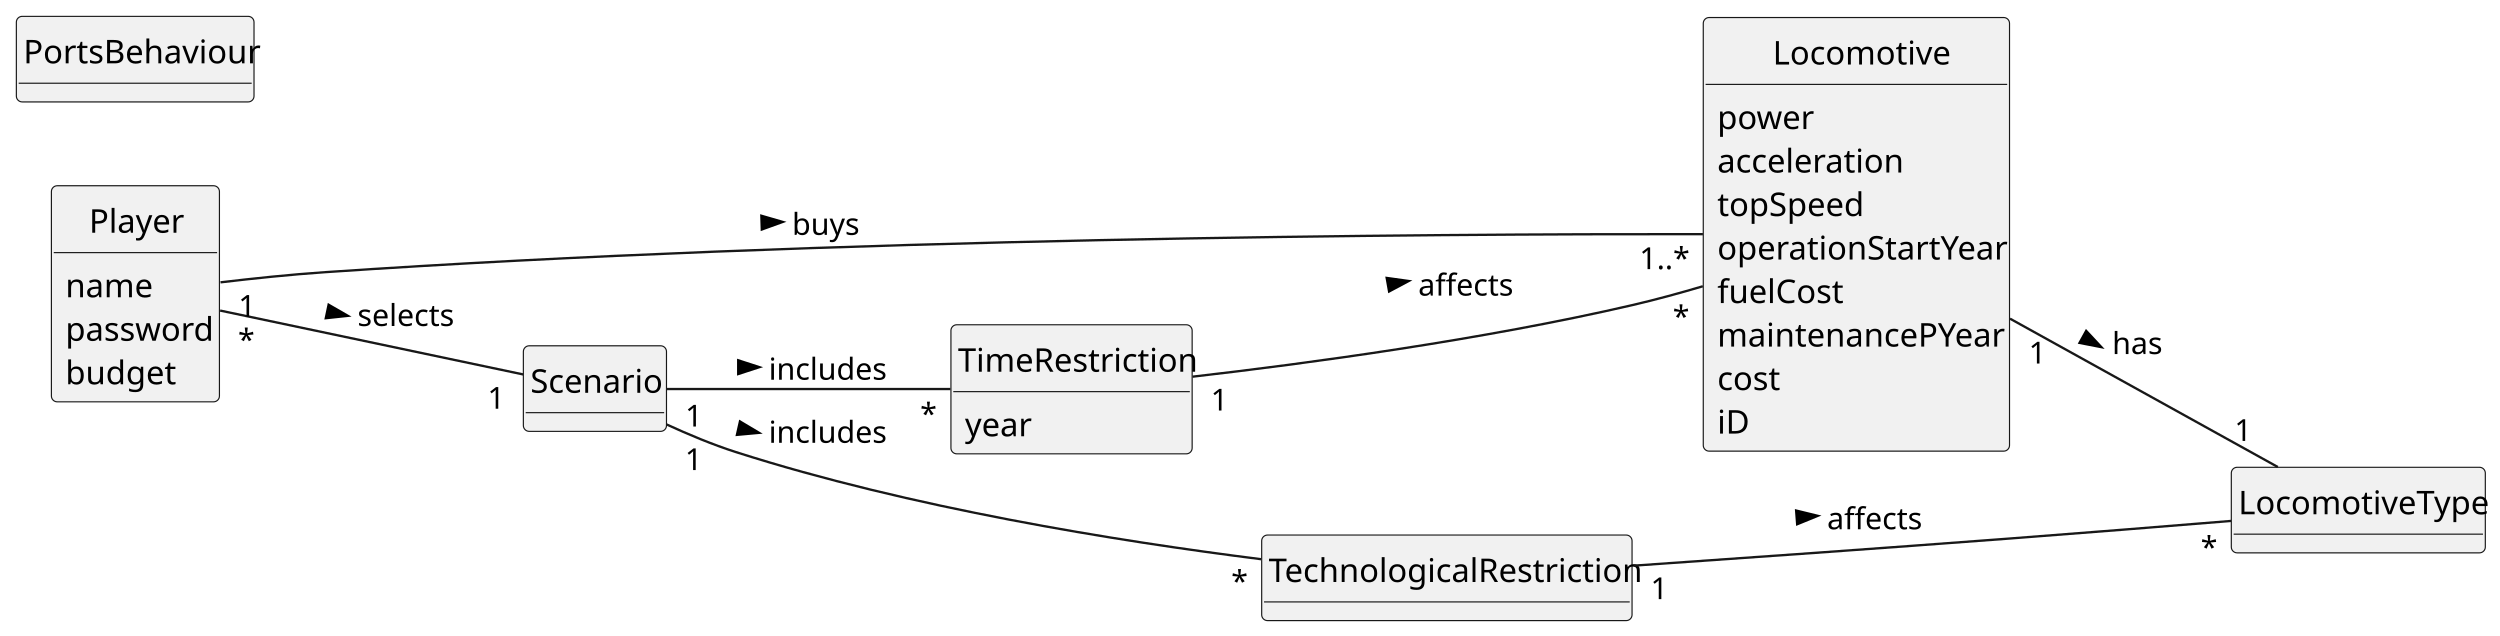
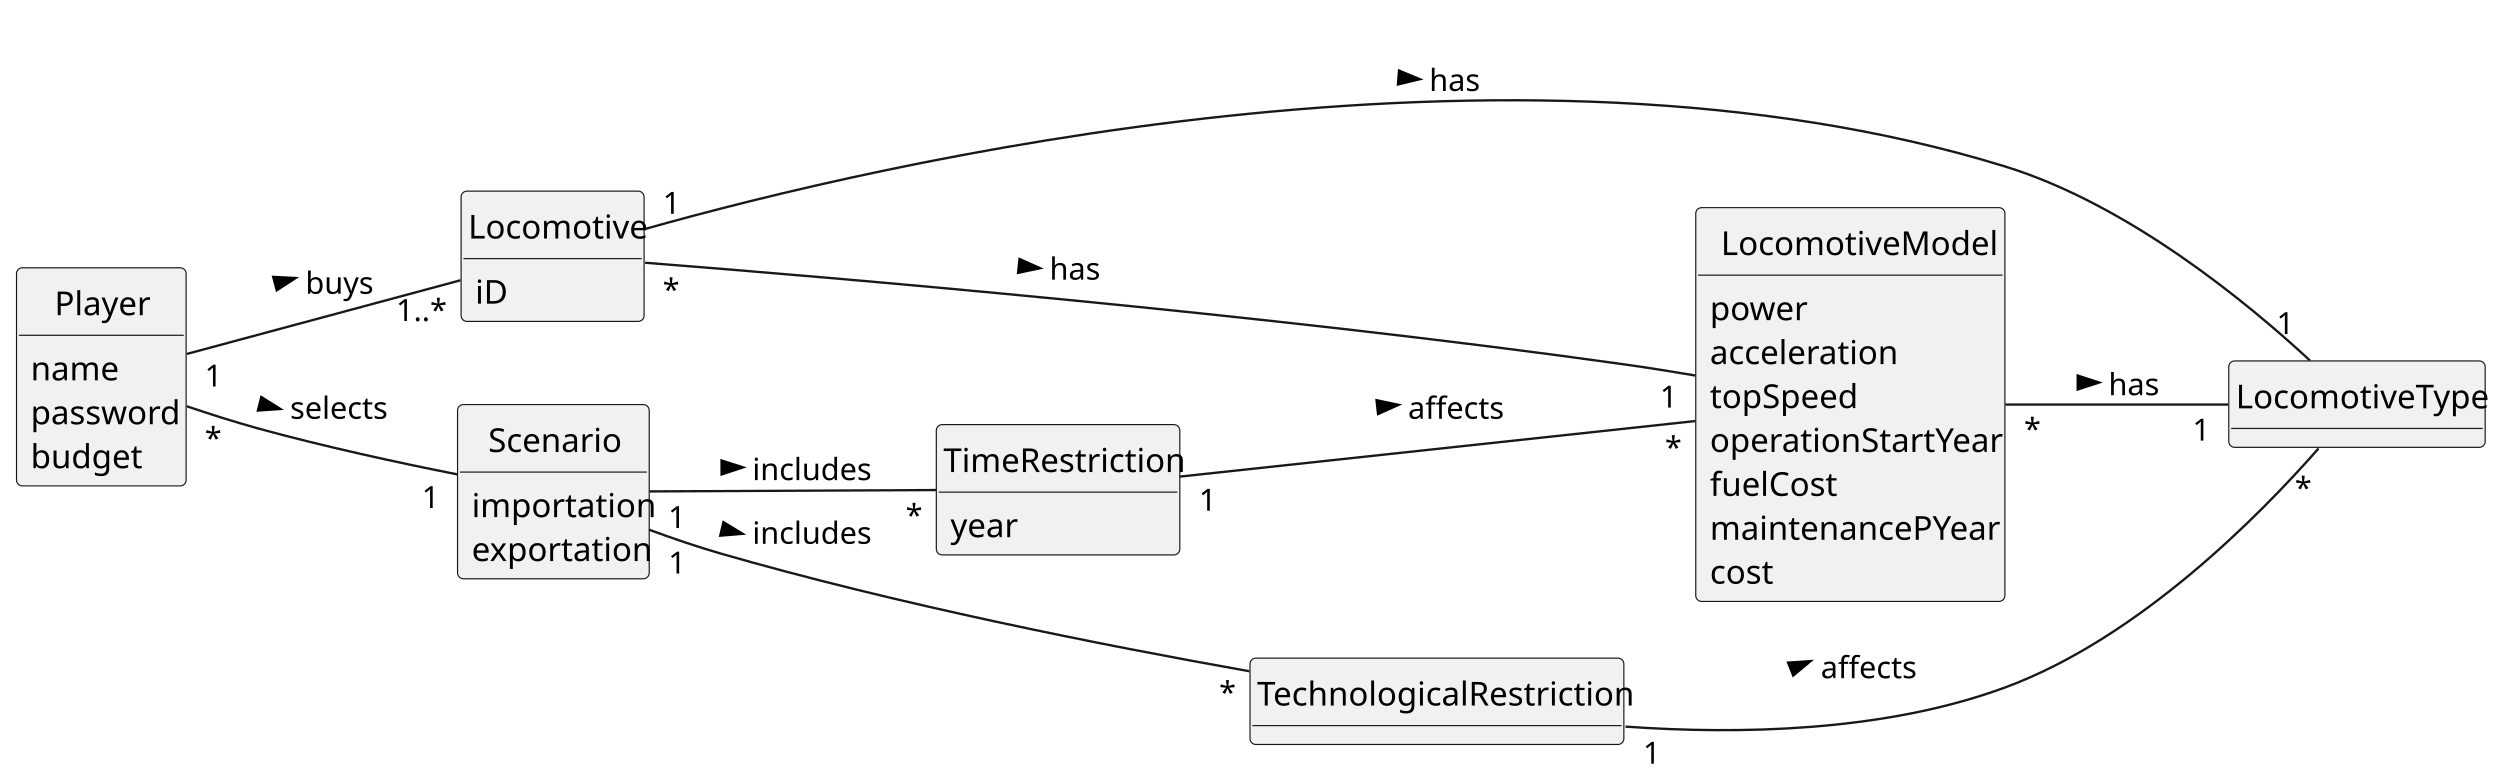
- <svg xmlns="http://www.w3.org/2000/svg" contentStyleType="text/css" height="272px" preserveAspectRatio="none" style="width:1070px;height:272px;background:#FFFFFF;" version="1.1" viewBox="0 0 1070 272" width="1070px" zoomAndPan="magnify">
+ <svg xmlns="http://www.w3.org/2000/svg" contentStyleType="text/css" height="332px" preserveAspectRatio="none" style="width:1060px;height:332px;background:#FFFFFF;" version="1.1" viewBox="0 0 1060 332" width="1060px" zoomAndPan="magnify">
  <defs />
  <g>
    <g id="elem_Locomotive">
-       <rect codeLine="12" fill="#F1F1F1" height="185.59" id="Locomotive" rx="2.5" ry="2.5" style="stroke:#181818;stroke-width:0.5;" width="131.075" x="729" y="7.5" />
-       <text fill="#000000" font-family="sans-serif" font-size="14" lengthAdjust="spacing" textLength="71.593" x="758.741" y="27.607">Locomotive</text>
-       <line style="stroke:#181818;stroke-width:0.5;" x1="730" x2="859.075" y1="36.121" y2="36.121" />
-       <text fill="#000000" font-family="sans-serif" font-size="14" lengthAdjust="spacing" textLength="38.131" x="735" y="55.228">power</text>
-       <text fill="#000000" font-family="sans-serif" font-size="14" lengthAdjust="spacing" textLength="75.489" x="735" y="73.85">acceleration</text>
-       <text fill="#000000" font-family="sans-serif" font-size="14" lengthAdjust="spacing" textLength="59.944" x="735" y="92.471">topSpeed</text>
-       <text fill="#000000" font-family="sans-serif" font-size="14" lengthAdjust="spacing" textLength="117.517" x="735" y="111.092">operationStartYear</text>
-       <text fill="#000000" font-family="sans-serif" font-size="14" lengthAdjust="spacing" textLength="51.358" x="735" y="129.713">fuelCost</text>
-       <text fill="#000000" font-family="sans-serif" font-size="14" lengthAdjust="spacing" textLength="119.075" x="735" y="148.334">maintenancePYear</text>
-       <text fill="#000000" font-family="sans-serif" font-size="14" lengthAdjust="spacing" textLength="25.676" x="735" y="166.955">cost</text>
-       <text fill="#000000" font-family="sans-serif" font-size="14" lengthAdjust="spacing" textLength="13.221" x="735" y="185.576">iD</text>
+       <rect codeLine="12" fill="#F1F1F1" height="55.242" id="Locomotive" rx="2.5" ry="2.5" style="stroke:#181818;stroke-width:0.5;" width="77.593" x="195.5" y="81.04" />
+       <text fill="#000000" font-family="sans-serif" font-size="14" lengthAdjust="spacing" textLength="71.593" x="198.5" y="101.147">Locomotive</text>
+       <line style="stroke:#181818;stroke-width:0.5;" x1="196.5" x2="272.093" y1="109.661" y2="109.661" />
+       <text fill="#000000" font-family="sans-serif" font-size="14" lengthAdjust="spacing" textLength="13.221" x="201.5" y="128.768">iD</text>
+     </g>
+     <g id="elem_LocomotiveModel">
+       <rect codeLine="16" fill="#F1F1F1" height="166.969" id="LocomotiveModel" rx="2.5" ry="2.5" style="stroke:#181818;stroke-width:0.5;" width="131.075" x="719" y="88.04" />
+       <text fill="#000000" font-family="sans-serif" font-size="14" lengthAdjust="spacing" textLength="109.724" x="729.676" y="108.147">LocomotiveModel</text>
+       <line style="stroke:#181818;stroke-width:0.5;" x1="720" x2="849.075" y1="116.661" y2="116.661" />
+       <text fill="#000000" font-family="sans-serif" font-size="14" lengthAdjust="spacing" textLength="38.131" x="725" y="135.768">power</text>
+       <text fill="#000000" font-family="sans-serif" font-size="14" lengthAdjust="spacing" textLength="75.489" x="725" y="154.39">acceleration</text>
+       <text fill="#000000" font-family="sans-serif" font-size="14" lengthAdjust="spacing" textLength="59.944" x="725" y="173.011">topSpeed</text>
+       <text fill="#000000" font-family="sans-serif" font-size="14" lengthAdjust="spacing" textLength="117.517" x="725" y="191.632">operationStartYear</text>
+       <text fill="#000000" font-family="sans-serif" font-size="14" lengthAdjust="spacing" textLength="51.358" x="725" y="210.253">fuelCost</text>
+       <text fill="#000000" font-family="sans-serif" font-size="14" lengthAdjust="spacing" textLength="119.075" x="725" y="228.874">maintenancePYear</text>
+       <text fill="#000000" font-family="sans-serif" font-size="14" lengthAdjust="spacing" textLength="25.676" x="725" y="247.495">cost</text>
    </g>
    <g id="elem_LocomotiveType">
-       <rect codeLine="23" fill="#F1F1F1" height="36.621" id="LocomotiveType" rx="2.5" ry="2.5" style="stroke:#181818;stroke-width:0.5;" width="108.717" x="955" y="200" />
-       <text fill="#000000" font-family="sans-serif" font-size="14" lengthAdjust="spacing" textLength="102.717" x="958" y="220.107">LocomotiveType</text>
-       <line style="stroke:#181818;stroke-width:0.5;" x1="956" x2="1062.717" y1="228.621" y2="228.621" />
+       <rect codeLine="26" fill="#F1F1F1" height="36.621" id="LocomotiveType" rx="2.5" ry="2.5" style="stroke:#181818;stroke-width:0.5;" width="108.717" x="945" y="153.04" />
+       <text fill="#000000" font-family="sans-serif" font-size="14" lengthAdjust="spacing" textLength="102.717" x="948" y="173.147">LocomotiveType</text>
+       <line style="stroke:#181818;stroke-width:0.5;" x1="946" x2="1052.717" y1="181.661" y2="181.661" />
    </g>
    <g id="elem_Player">
-       <rect codeLine="26" fill="#F1F1F1" height="92.484" id="Player" rx="2.5" ry="2.5" style="stroke:#181818;stroke-width:0.5;" width="71.917" x="22" y="79.5" />
-       <text fill="#000000" font-family="sans-serif" font-size="14" lengthAdjust="spacing" textLength="39.683" x="38.117" y="99.607">Player</text>
-       <line style="stroke:#181818;stroke-width:0.5;" x1="23" x2="92.917" y1="108.121" y2="108.121" />
-       <text fill="#000000" font-family="sans-serif" font-size="14" lengthAdjust="spacing" textLength="35.02" x="28" y="127.228">name</text>
-       <text fill="#000000" font-family="sans-serif" font-size="14" lengthAdjust="spacing" textLength="59.917" x="28" y="145.85">password</text>
-       <text fill="#000000" font-family="sans-serif" font-size="14" lengthAdjust="spacing" textLength="42.82" x="28" y="164.471">budget</text>
+       <rect codeLine="29" fill="#F1F1F1" height="92.484" id="Player" rx="2.5" ry="2.5" style="stroke:#181818;stroke-width:0.5;" width="71.917" x="7" y="113.54" />
+       <text fill="#000000" font-family="sans-serif" font-size="14" lengthAdjust="spacing" textLength="39.683" x="23.117" y="133.647">Player</text>
+       <line style="stroke:#181818;stroke-width:0.5;" x1="8" x2="77.917" y1="142.161" y2="142.161" />
+       <text fill="#000000" font-family="sans-serif" font-size="14" lengthAdjust="spacing" textLength="35.02" x="13" y="161.268">name</text>
+       <text fill="#000000" font-family="sans-serif" font-size="14" lengthAdjust="spacing" textLength="59.917" x="13" y="179.89">password</text>
+       <text fill="#000000" font-family="sans-serif" font-size="14" lengthAdjust="spacing" textLength="42.82" x="13" y="198.511">budget</text>
    </g>
    <g id="elem_Scenario">
-       <rect codeLine="33" fill="#F1F1F1" height="36.621" id="Scenario" rx="2.5" ry="2.5" style="stroke:#181818;stroke-width:0.5;" width="61.255" x="224" y="148" />
-       <text fill="#000000" font-family="sans-serif" font-size="14" lengthAdjust="spacing" textLength="55.255" x="227" y="168.107">Scenario</text>
-       <line style="stroke:#181818;stroke-width:0.5;" x1="225" x2="284.255" y1="176.621" y2="176.621" />
+       <rect codeLine="36" fill="#F1F1F1" height="73.863" id="Scenario" rx="2.5" ry="2.5" style="stroke:#181818;stroke-width:0.5;" width="81.269" x="194" y="171.54" />
+       <text fill="#000000" font-family="sans-serif" font-size="14" lengthAdjust="spacing" textLength="55.255" x="207.007" y="191.647">Scenario</text>
+       <line style="stroke:#181818;stroke-width:0.5;" x1="195" x2="274.269" y1="200.161" y2="200.161" />
+       <text fill="#000000" font-family="sans-serif" font-size="14" lengthAdjust="spacing" textLength="69.255" x="200" y="219.268">importation</text>
+       <text fill="#000000" font-family="sans-serif" font-size="14" lengthAdjust="spacing" textLength="69.269" x="200" y="237.89">exportation</text>
    </g>
    <g id="elem_TimeRestriction">
-       <rect codeLine="36" fill="#F1F1F1" height="55.242" id="TimeRestriction" rx="2.5" ry="2.5" style="stroke:#181818;stroke-width:0.5;" width="103.241" x="407" y="139" />
-       <text fill="#000000" font-family="sans-serif" font-size="14" lengthAdjust="spacing" textLength="97.241" x="410" y="159.107">TimeRestriction</text>
-       <line style="stroke:#181818;stroke-width:0.5;" x1="408" x2="509.241" y1="167.621" y2="167.621" />
-       <text fill="#000000" font-family="sans-serif" font-size="14" lengthAdjust="spacing" textLength="27.234" x="413" y="186.728">year</text>
+       <rect codeLine="41" fill="#F1F1F1" height="55.242" id="TimeRestriction" rx="2.5" ry="2.5" style="stroke:#181818;stroke-width:0.5;" width="103.241" x="397" y="180.04" />
+       <text fill="#000000" font-family="sans-serif" font-size="14" lengthAdjust="spacing" textLength="97.241" x="400" y="200.147">TimeRestriction</text>
+       <line style="stroke:#181818;stroke-width:0.5;" x1="398" x2="499.241" y1="208.661" y2="208.661" />
+       <text fill="#000000" font-family="sans-serif" font-size="14" lengthAdjust="spacing" textLength="27.234" x="403" y="227.768">year</text>
    </g>
    <g id="elem_TechnologicalRestriction">
-       <rect codeLine="40" fill="#F1F1F1" height="36.621" id="TechnologicalRestriction" rx="2.5" ry="2.5" style="stroke:#181818;stroke-width:0.5;" width="158.517" x="540" y="229" />
-       <text fill="#000000" font-family="sans-serif" font-size="14" lengthAdjust="spacing" textLength="152.517" x="543" y="249.107">TechnologicalRestriction</text>
-       <line style="stroke:#181818;stroke-width:0.5;" x1="541" x2="697.517" y1="257.621" y2="257.621" />
-     </g>
-     <g id="elem_PortsBehaviour">
-       <rect codeLine="43" fill="#F1F1F1" height="36.621" id="PortsBehaviour" rx="2.5" ry="2.5" style="stroke:#181818;stroke-width:0.5;" width="101.717" x="7" y="7" />
-       <text fill="#000000" font-family="sans-serif" font-size="14" lengthAdjust="spacing" textLength="95.717" x="10" y="27.107">PortsBehaviour</text>
-       <line style="stroke:#181818;stroke-width:0.5;" x1="8" x2="107.717" y1="35.621" y2="35.621" />
+       <rect codeLine="45" fill="#F1F1F1" height="36.621" id="TechnologicalRestriction" rx="2.5" ry="2.5" style="stroke:#181818;stroke-width:0.5;" width="158.517" x="530" y="279.04" />
+       <text fill="#000000" font-family="sans-serif" font-size="14" lengthAdjust="spacing" textLength="152.517" x="533" y="299.147">TechnologicalRestriction</text>
+       <line style="stroke:#181818;stroke-width:0.5;" x1="531" x2="687.517" y1="307.661" y2="307.661" />
    </g>
    <g id="link_Player_Scenario">
-       <path codeLine="47" d="M94.22,132.92 C131.33,140.75 189.13,152.93 223.95,160.27 " fill="none" id="Player-Scenario" style="stroke:#181818;stroke-width:1.0;" />
-       <polygon fill="#000000" points="148.893,135.177,140.648,130.435,139.436,136.187,148.893,135.177" style="stroke:#000000;stroke-width:1.0;" />
-       <text fill="#000000" font-family="sans-serif" font-size="13" lengthAdjust="spacing" textLength="40.46" x="153" y="139.528">selects</text>
-       <text fill="#000000" font-family="sans-serif" font-size="13" lengthAdjust="spacing" textLength="5.059" x="101.857" y="150.064">*</text>
-       <text fill="#000000" font-family="sans-serif" font-size="13" lengthAdjust="spacing" textLength="7.23" x="208.647" y="174.933">1</text>
+       <path codeLine="48" d="M79.2,172.26 C88.8,175.51 99.24,178.84 109,181.54 C137.14,189.33 169.36,196.27 193.97,201.16 " fill="none" id="Player-Scenario" style="stroke:#181818;stroke-width:1.0;" />
+       <polygon fill="#000000" points="118.849,173.406,110.795,168.348,109.36,174.048,118.849,173.406" style="stroke:#000000;stroke-width:1.0;" />
+       <text fill="#000000" font-family="sans-serif" font-size="13" lengthAdjust="spacing" textLength="40.46" x="123" y="177.568">selects</text>
+       <text fill="#000000" font-family="sans-serif" font-size="13" lengthAdjust="spacing" textLength="5.059" x="86.833" y="190.447">*</text>
+       <text fill="#000000" font-family="sans-serif" font-size="13" lengthAdjust="spacing" textLength="7.23" x="178.848" y="215.434">1</text>
    </g>
    <g id="link_Player_Locomotive">
-       <path codeLine="48" d="M94.38,120.84 C108.27,119.19 124.36,117.5 139,116.5 C354.74,101.76 611.29,100.09 728.85,100.21 " fill="none" id="Player-Locomotive" style="stroke:#181818;stroke-width:1.0;" />
-       <polygon fill="#000000" points="334.997,94.983,325.861,92.34,326.053,98.214,334.997,94.983" style="stroke:#000000;stroke-width:1.0;" />
-       <text fill="#000000" font-family="sans-serif" font-size="13" lengthAdjust="spacing" textLength="27.46" x="339" y="100.528">buys</text>
-       <text fill="#000000" font-family="sans-serif" font-size="13" lengthAdjust="spacing" textLength="7.23" x="102.012" y="135.582">1</text>
-       <text fill="#000000" font-family="sans-serif" font-size="13" lengthAdjust="spacing" textLength="19.513" x="701.654" y="115.175">1..*</text>
+       <path codeLine="49" d="M79.2,150.07 C112.17,141.2 161.31,127.97 195.23,118.84 " fill="none" id="Player-Locomotive" style="stroke:#181818;stroke-width:1.0;" />
+       <polygon fill="#000000" points="125.328,117.886,115.83,117.399,117.358,123.075,125.328,117.886" style="stroke:#000000;stroke-width:1.0;" />
+       <text fill="#000000" font-family="sans-serif" font-size="13" lengthAdjust="spacing" textLength="27.46" x="129.5" y="124.568">buys</text>
+       <text fill="#000000" font-family="sans-serif" font-size="13" lengthAdjust="spacing" textLength="7.23" x="86.798" y="163.895">1</text>
+       <text fill="#000000" font-family="sans-serif" font-size="13" lengthAdjust="spacing" textLength="19.513" x="167.927" y="136.104">1..*</text>
    </g>
    <g id="link_Locomotive_LocomotiveType">
-       <path codeLine="49" d="M860.27,136.38 C898.09,157.34 944.25,182.91 974.91,199.89 " fill="none" id="Locomotive-LocomotiveType" style="stroke:#181818;stroke-width:1.0;" />
-       <polygon fill="#000000" points="899.374,148.569,892.886,141.614,890.037,146.756,899.374,148.569" style="stroke:#000000;stroke-width:1.0;" />
-       <text fill="#000000" font-family="sans-serif" font-size="13" lengthAdjust="spacing" textLength="20.96" x="904" y="151.528">has</text>
-       <text fill="#000000" font-family="sans-serif" font-size="13" lengthAdjust="spacing" textLength="7.23" x="868.288" y="155.58">1</text>
-       <text fill="#000000" font-family="sans-serif" font-size="13" lengthAdjust="spacing" textLength="7.23" x="956.323" y="188.719">1</text>
+       <path codeLine="50" d="M273.65,97.05 C371.86,69.38 640.32,6 850,70.54 C902.45,86.69 952.97,128.37 979.42,152.85 " fill="none" id="Locomotive-LocomotiveType" style="stroke:#181818;stroke-width:1.0;" />
+       <polygon fill="#000000" points="601.984,33.58,593.199,29.937,592.736,35.797,601.984,33.58" style="stroke:#000000;stroke-width:1.0;" />
+       <text fill="#000000" font-family="sans-serif" font-size="13" lengthAdjust="spacing" textLength="20.96" x="606" y="38.568">has</text>
+       <text fill="#000000" font-family="sans-serif" font-size="13" lengthAdjust="spacing" textLength="7.23" x="281.035" y="90.647">1</text>
+       <text fill="#000000" font-family="sans-serif" font-size="13" lengthAdjust="spacing" textLength="7.23" x="965.277" y="141.654">1</text>
    </g>
    <g id="link_Scenario_TechnologicalRestriction">
-       <path codeLine="50" d="M285.23,181.63 C294.58,185.94 305.06,190.32 315,193.5 C389.42,217.31 477.67,231.52 539.77,239.34 " fill="none" id="Scenario-TechnologicalRestriction" style="stroke:#181818;stroke-width:1.0;" />
-       <polygon fill="#000000" points="324.876,185.251,316.705,180.385,315.405,186.117,324.876,185.251" style="stroke:#000000;stroke-width:1.0;" />
-       <text fill="#000000" font-family="sans-serif" font-size="13" lengthAdjust="spacing" textLength="47.696" x="329" y="189.528">includes</text>
-       <text fill="#000000" font-family="sans-serif" font-size="13" lengthAdjust="spacing" textLength="7.23" x="293.143" y="201.2">1</text>
-       <text fill="#000000" font-family="sans-serif" font-size="13" lengthAdjust="spacing" textLength="5.059" x="526.958" y="253.433">*</text>
+       <path codeLine="51" d="M275.21,224.59 C284.86,228.16 295.22,231.72 305,234.54 C380.22,256.28 467.98,273.66 529.72,284.61 " fill="none" id="Scenario-TechnologicalRestriction" style="stroke:#181818;stroke-width:1.0;" />
+       <polygon fill="#000000" points="314.866,226.333,306.738,221.397,305.388,227.118,314.866,226.333" style="stroke:#000000;stroke-width:1.0;" />
+       <text fill="#000000" font-family="sans-serif" font-size="13" lengthAdjust="spacing" textLength="47.696" x="319" y="230.568">includes</text>
+       <text fill="#000000" font-family="sans-serif" font-size="13" lengthAdjust="spacing" textLength="7.23" x="283.358" y="243.184">1</text>
+       <text fill="#000000" font-family="sans-serif" font-size="13" lengthAdjust="spacing" textLength="5.059" x="516.904" y="298.248">*</text>
    </g>
    <g id="link_Scenario_TimeRestriction">
-       <path codeLine="51" d="M285.31,166.5 C317.24,166.5 368.5,166.5 406.8,166.5 " fill="none" id="Scenario-TimeRestriction" style="stroke:#181818;stroke-width:1.0;" />
-       <polygon fill="#000000" points="325,157.145,315.955,154.207,315.955,160.084,325,157.145" style="stroke:#000000;stroke-width:1.0;" />
-       <text fill="#000000" font-family="sans-serif" font-size="13" lengthAdjust="spacing" textLength="47.696" x="329" y="162.528">includes</text>
-       <text fill="#000000" font-family="sans-serif" font-size="13" lengthAdjust="spacing" textLength="7.23" x="293.241" y="182.571">1</text>
-       <text fill="#000000" font-family="sans-serif" font-size="13" lengthAdjust="spacing" textLength="5.059" x="393.826" y="181.78">*</text>
+       <path codeLine="52" d="M275.38,208.36 C309.8,208.19 359.71,207.96 396.94,207.78 " fill="none" id="Scenario-TimeRestriction" style="stroke:#181818;stroke-width:1.0;" />
+       <polygon fill="#000000" points="315,198.162,305.941,195.266,305.969,201.144,315,198.162" style="stroke:#000000;stroke-width:1.0;" />
+       <text fill="#000000" font-family="sans-serif" font-size="13" lengthAdjust="spacing" textLength="47.696" x="319" y="203.568">includes</text>
+       <text fill="#000000" font-family="sans-serif" font-size="13" lengthAdjust="spacing" textLength="7.23" x="283.282" y="223.908">1</text>
+       <text fill="#000000" font-family="sans-serif" font-size="13" lengthAdjust="spacing" textLength="5.059" x="383.987" y="223.096">*</text>
    </g>
-     <g id="link_TimeRestriction_Locomotive">
-       <path codeLine="52" d="M510.4,161.22 C559.19,155.6 634.7,145.44 699,130.5 C708.72,128.24 718.89,125.46 728.81,122.52 " fill="none" id="TimeRestriction-Locomotive" style="stroke:#181818;stroke-width:1.0;" />
-       <polygon fill="#000000" points="602.923,120.273,593.504,118.957,594.53,124.745,602.923,120.273" style="stroke:#000000;stroke-width:1.0;" />
-       <text fill="#000000" font-family="sans-serif" font-size="13" lengthAdjust="spacing" textLength="38.295" x="607" y="126.528">affects</text>
-       <text fill="#000000" font-family="sans-serif" font-size="13" lengthAdjust="spacing" textLength="7.23" x="518.19" y="175.705">1</text>
-       <text fill="#000000" font-family="sans-serif" font-size="13" lengthAdjust="spacing" textLength="5.059" x="715.925" y="140.118">*</text>
+     <g id="link_TimeRestriction_LocomotiveModel">
+       <path codeLine="53" d="M500.23,202.08 C558.72,195.77 654.98,185.4 718.81,178.52 " fill="none" id="TimeRestriction-LocomotiveModel" style="stroke:#181818;stroke-width:1.0;" />
+       <polygon fill="#000000" points="592.971,171.65,583.663,169.697,584.293,175.541,592.971,171.65" style="stroke:#000000;stroke-width:1.0;" />
+       <text fill="#000000" font-family="sans-serif" font-size="13" lengthAdjust="spacing" textLength="38.295" x="597" y="177.568">affects</text>
+       <text fill="#000000" font-family="sans-serif" font-size="13" lengthAdjust="spacing" textLength="7.23" x="508.341" y="216.558">1</text>
+       <text fill="#000000" font-family="sans-serif" font-size="13" lengthAdjust="spacing" textLength="5.059" x="705.925" y="194.357">*</text>
    </g>
    <g id="link_TechnologicalRestriction_LocomotiveType">
-       <path codeLine="53" d="M699.26,242.1 C745.99,238.85 806.38,234.57 860,230.5 C891.47,228.11 926.67,225.27 954.9,222.96 " fill="none" id="TechnologicalRestriction-LocomotiveType" style="stroke:#181818;stroke-width:1.0;" />
-       <polygon fill="#000000" points="777.986,220.772,768.747,218.517,769.186,224.378,777.986,220.772" style="stroke:#000000;stroke-width:1.0;" />
-       <text fill="#000000" font-family="sans-serif" font-size="13" lengthAdjust="spacing" textLength="38.295" x="782" y="226.528">affects</text>
-       <text fill="#000000" font-family="sans-serif" font-size="13" lengthAdjust="spacing" textLength="7.23" x="706.446" y="256.423">1</text>
-       <text fill="#000000" font-family="sans-serif" font-size="13" lengthAdjust="spacing" textLength="5.059" x="941.894" y="238.858">*</text>
+       <path codeLine="54" d="M689.19,308.08 C737.11,311.48 798.76,310.38 850,291.54 C906.93,270.61 958.35,218.29 983.05,190.15 " fill="none" id="TechnologicalRestriction-LocomotiveType" style="stroke:#181818;stroke-width:1.0;" />
+       <polygon fill="#000000" points="767.64,280.323,758.151,280.965,760.341,286.42,767.64,280.323" style="stroke:#000000;stroke-width:1.0;" />
+       <text fill="#000000" font-family="sans-serif" font-size="13" lengthAdjust="spacing" textLength="38.295" x="772" y="287.568">affects</text>
+       <text fill="#000000" font-family="sans-serif" font-size="13" lengthAdjust="spacing" textLength="7.23" x="696.631" y="323.834">1</text>
+       <text fill="#000000" font-family="sans-serif" font-size="13" lengthAdjust="spacing" textLength="5.059" x="973.003" y="211.554">*</text>
+     </g>
+     <g id="link_Locomotive_LocomotiveModel">
+       <path codeLine="55" d="M273.54,111.41 C351.64,117.51 535.6,133 689,154.54 C698.66,155.9 708.84,157.53 718.79,159.22 " fill="none" id="Locomotive-LocomotiveModel" style="stroke:#181818;stroke-width:1.0;" />
+       <polygon fill="#000000" points="440.971,113.719,432.292,109.832,431.664,115.676,440.971,113.719" style="stroke:#000000;stroke-width:1.0;" />
+       <text fill="#000000" font-family="sans-serif" font-size="13" lengthAdjust="spacing" textLength="20.96" x="445" y="118.568">has</text>
+       <text fill="#000000" font-family="sans-serif" font-size="13" lengthAdjust="spacing" textLength="5.059" x="280.981" y="127.468">*</text>
+       <text fill="#000000" font-family="sans-serif" font-size="13" lengthAdjust="spacing" textLength="7.23" x="703.797" y="172.825">1</text>
+     </g>
+     <g id="link_LocomotiveModel_LocomotiveType">
+       <path codeLine="56" d="M850.27,171.54 C880.51,171.54 916.07,171.54 944.78,171.54 " fill="none" id="LocomotiveModel-LocomotiveType" style="stroke:#181818;stroke-width:1.0;" />
+       <polygon fill="#000000" points="890,162.185,880.955,159.247,880.955,165.124,890,162.185" style="stroke:#000000;stroke-width:1.0;" />
+       <text fill="#000000" font-family="sans-serif" font-size="13" lengthAdjust="spacing" textLength="20.96" x="894" y="167.568">has</text>
+       <text fill="#000000" font-family="sans-serif" font-size="13" lengthAdjust="spacing" textLength="5.059" x="858.163" y="186.57">*</text>
+       <text fill="#000000" font-family="sans-serif" font-size="13" lengthAdjust="spacing" textLength="7.23" x="929.629" y="186.811">1</text>
    </g>
  </g>
</svg>
